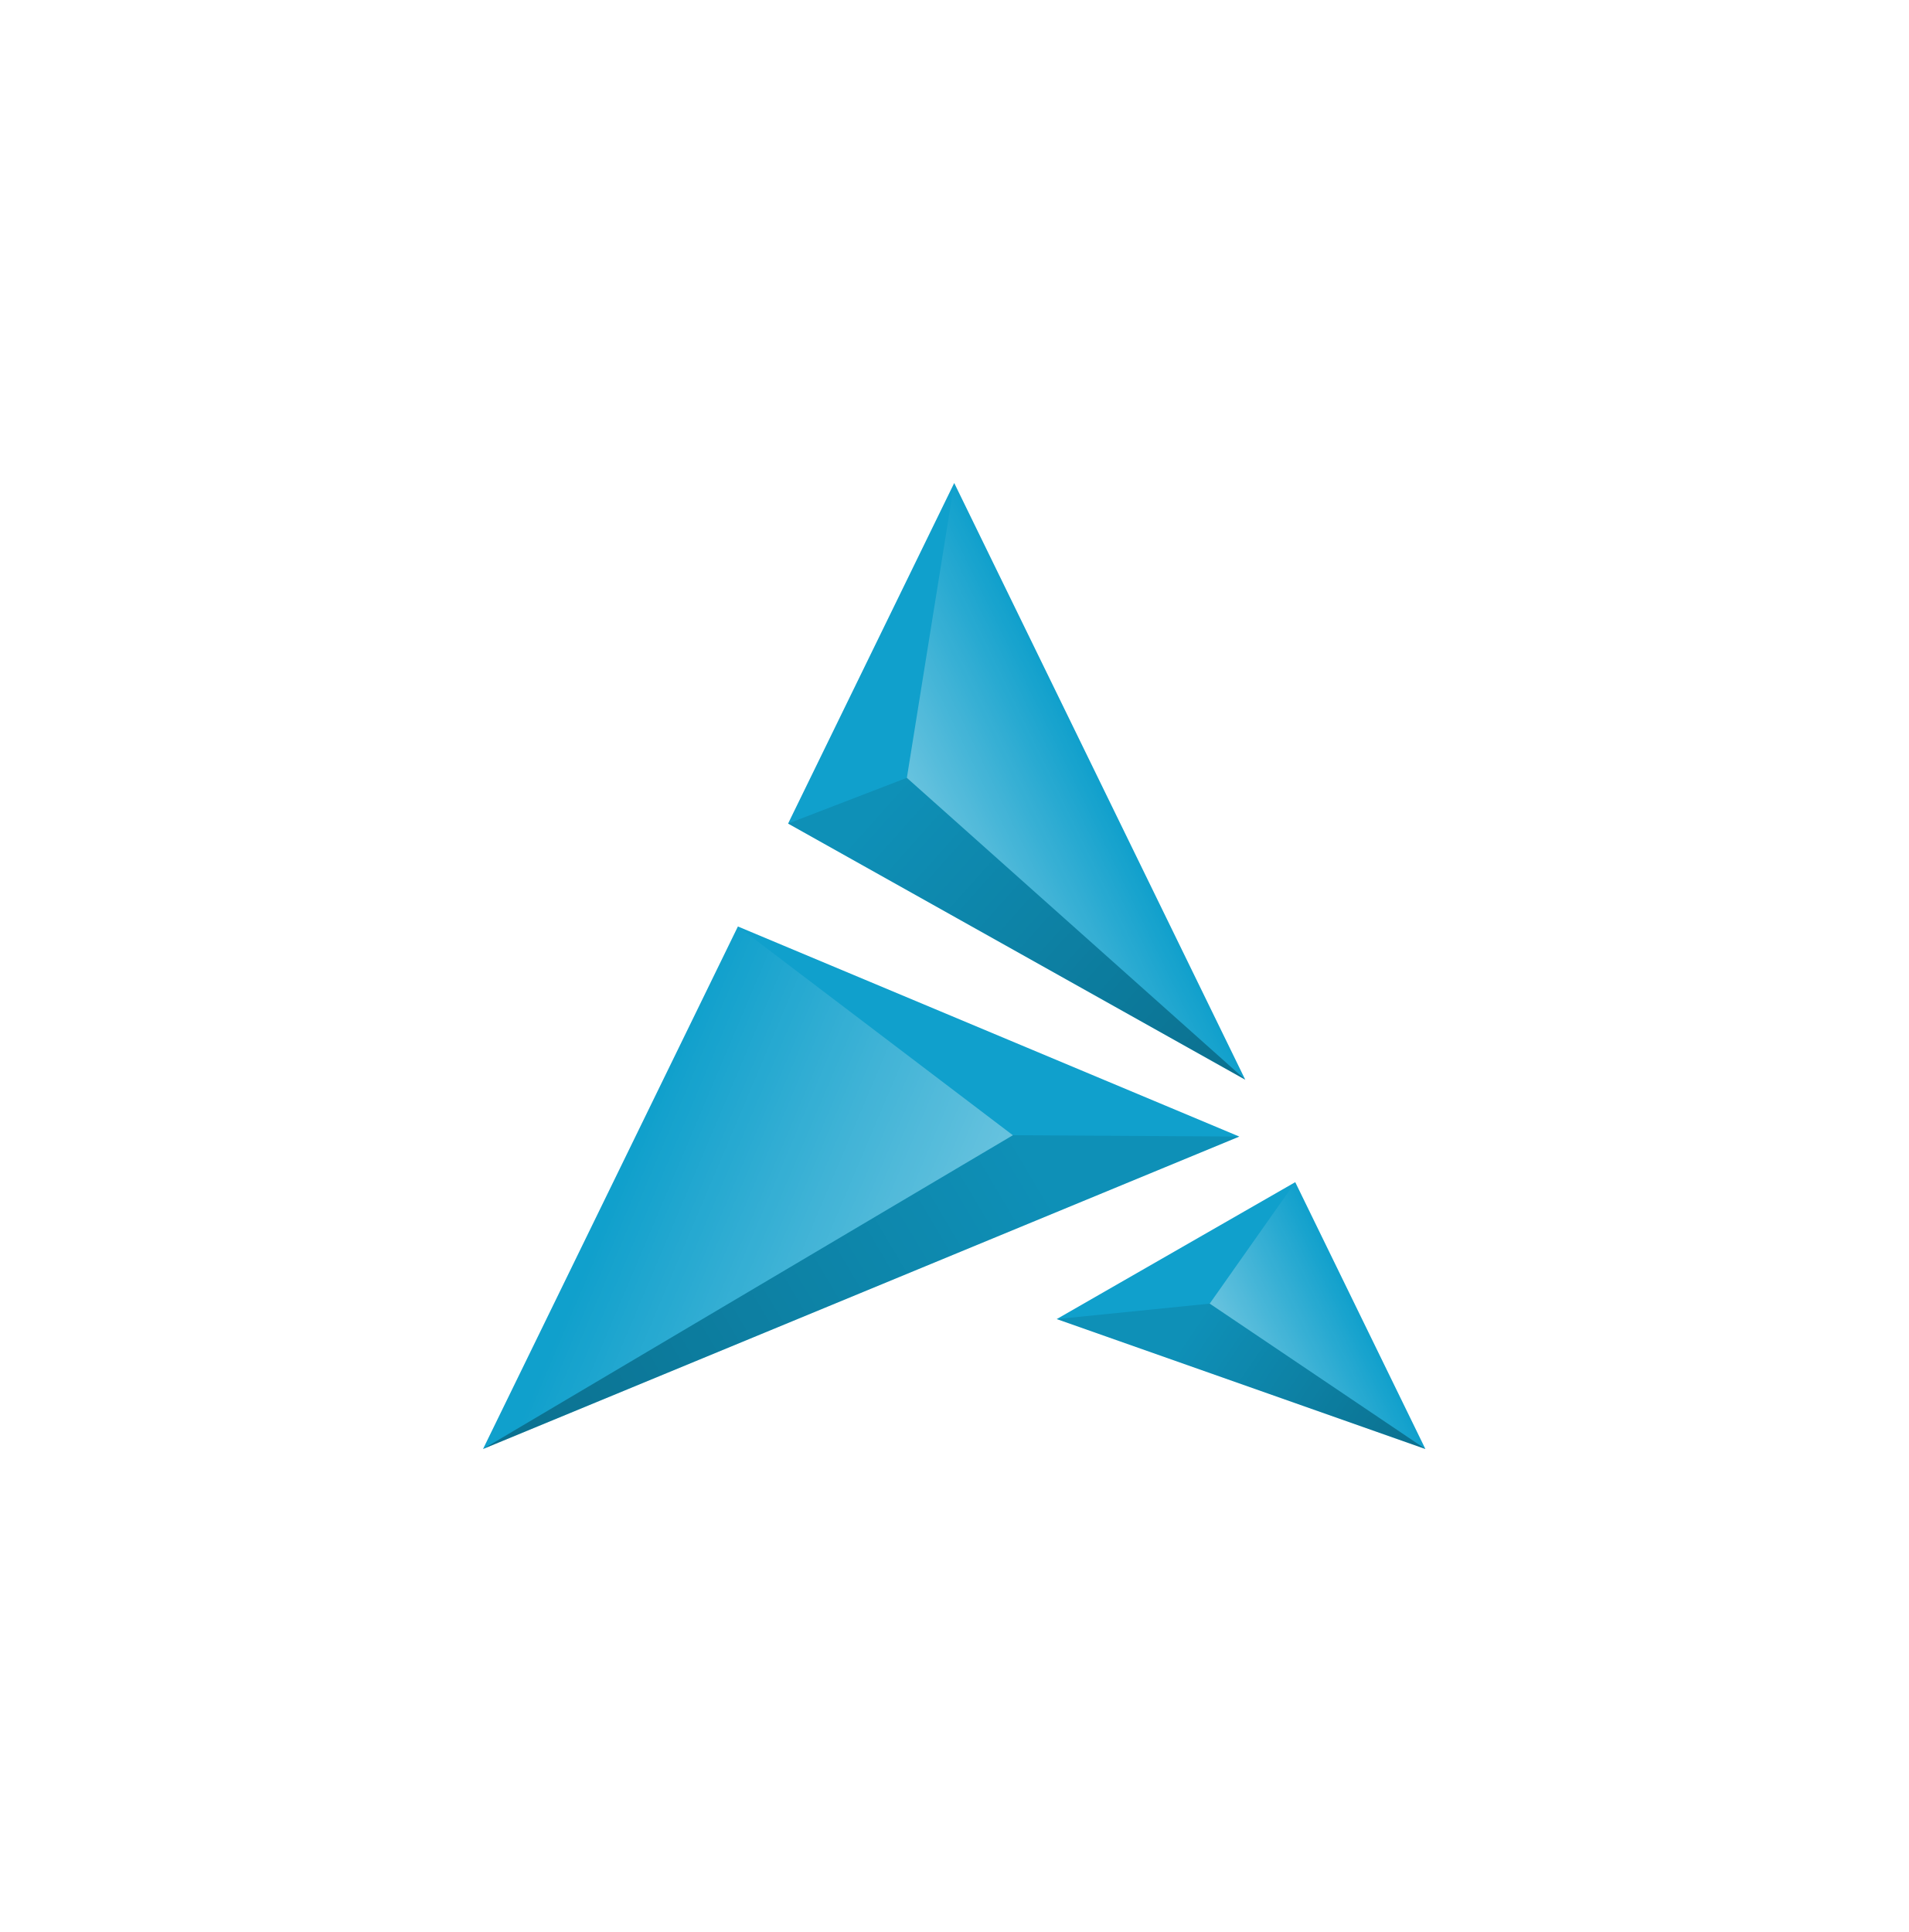
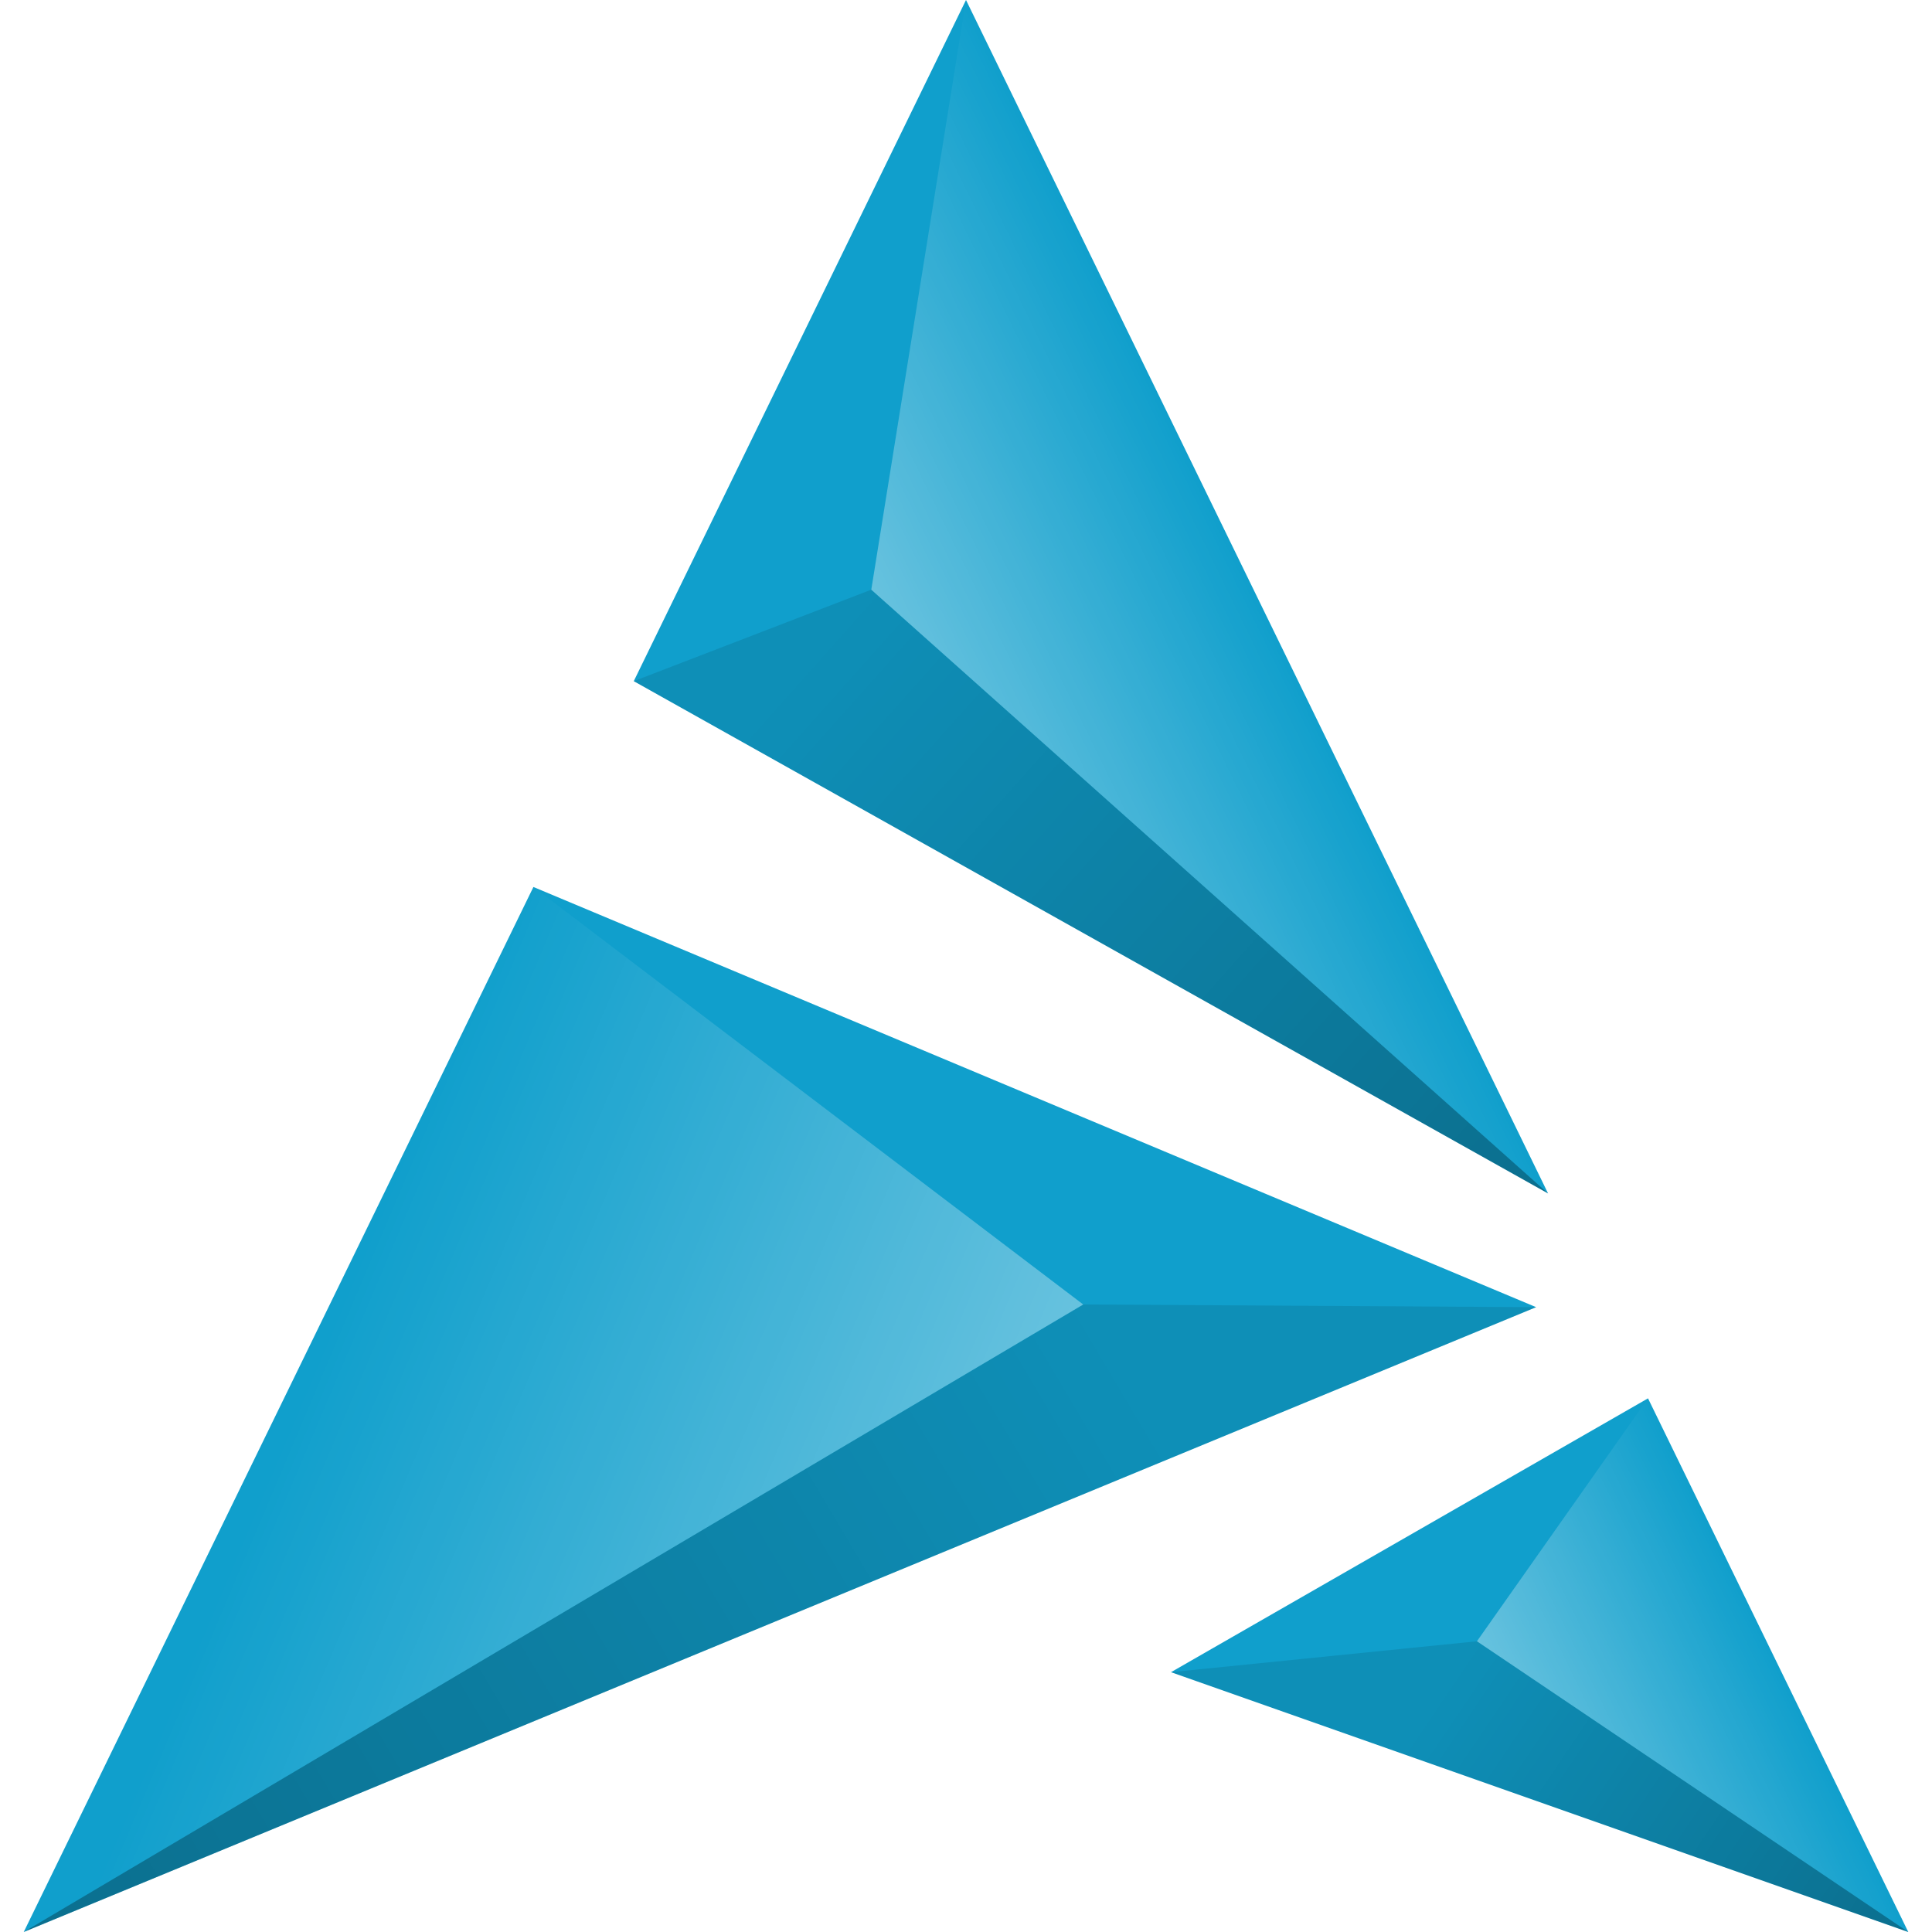
- <svg xmlns="http://www.w3.org/2000/svg" xmlns:xlink="http://www.w3.org/1999/xlink" width="92.303mm" height="93.451mm" viewBox="0 0 92.303 93.451" version="1.1" id="svg879">
-   <defs id="defs873">
-     <linearGradient gradientTransform="translate(-17.03504,-82.92976)" xlink:href="#linearGradient887" id="linearGradient881" x1="75.543" y1="145.986" x2="81.2" y2="143.227" gradientUnits="userSpaceOnUse" />
-     <linearGradient id="linearGradient887">
-       <stop id="stop883" offset="0" style="stop-color:#ffffff;stop-opacity:0.365" />
-       <stop id="stop885" offset="1" style="stop-color:#ffffff;stop-opacity:0" />
+ <svg xmlns="http://www.w3.org/2000/svg" viewBox="0 0 256 256">
+   <defs>
+     <linearGradient id="f" x1="75.543" x2="81.2" y1="145.99" y2="143.23" gradientTransform="matrix(5.4788 0 0 5.4788 -218.19 -582.36)" gradientUnits="userSpaceOnUse">
+       <stop stop-color="#fff" stop-opacity=".365" offset="0" />
+       <stop stop-color="#fff" stop-opacity="0" offset="1" />
    </linearGradient>
-     <linearGradient xlink:href="#linearGradient1849" id="linearGradient1851-9" x1="105.834" y1="15.354" x2="80.209" y2="30.531" gradientUnits="userSpaceOnUse" gradientTransform="translate(-56.84625,39.55714)" />
-     <linearGradient id="linearGradient1849">
-       <stop style="stop-color:#000000;stop-opacity:0.102" offset="0" id="stop1845" />
-       <stop style="stop-color:#000000;stop-opacity:0.304" offset="1" id="stop1847" />
+     <linearGradient id="e" x1="105.83" x2="80.209" y1="15.354" y2="30.531" gradientTransform="matrix(5.4788 0 0 5.4788 -436.31 88.727)" gradientUnits="userSpaceOnUse">
+       <stop stop-opacity=".102" offset="0" />
+       <stop stop-opacity=".304" offset="1" />
    </linearGradient>
-     <linearGradient xlink:href="#linearGradient1849" id="linearGradient1851-9-8" x1="70.725" y1="12.292" x2="87.092" y2="26.895" gradientUnits="userSpaceOnUse" gradientTransform="translate(-26.86353,25.33128)" />
-     <linearGradient xlink:href="#linearGradient1849" id="linearGradient1851-9-8-1" x1="70.725" y1="12.292" x2="81.158" y2="19.324" gradientUnits="userSpaceOnUse" gradientTransform="translate(-12.21712,50.76395)" />
-     <linearGradient xlink:href="#linearGradient887" id="linearGradient1200-8" gradientUnits="userSpaceOnUse" gradientTransform="translate(-21.52463,-7.936016)" x1="70.513" y1="62.847" x2="55.281" y2="56.394" />
-     <linearGradient xlink:href="#linearGradient887" id="linearGradient1200-5" gradientUnits="userSpaceOnUse" gradientTransform="matrix(-1,0,0,1,114.3739,-25.22368)" x1="70.513" y1="62.847" x2="63.044" y2="59.204" />
+     <linearGradient id="d" x1="70.725" x2="87.092" y1="12.292" y2="26.895" gradientTransform="matrix(5.4788 0 0 5.4788 -272.04 10.786)" gradientUnits="userSpaceOnUse">
+       <stop stop-opacity=".102" offset="0" />
+       <stop stop-opacity=".304" offset="1" />
+     </linearGradient>
+     <linearGradient id="c" x1="70.725" x2="81.158" y1="12.292" y2="19.324" gradientTransform="matrix(5.4788 0 0 5.4788 -191.79 150.13)" gradientUnits="userSpaceOnUse">
+       <stop stop-opacity=".102" offset="0" />
+       <stop stop-opacity=".304" offset="1" />
+     </linearGradient>
+     <linearGradient id="b" x1="70.513" x2="55.281" y1="62.847" y2="56.394" gradientTransform="matrix(5.4788 0 0 5.4788 -242.79 -171.48)" gradientUnits="userSpaceOnUse">
+       <stop stop-color="#fff" stop-opacity=".365" offset="0" />
+       <stop stop-color="#fff" stop-opacity="0" offset="1" />
+     </linearGradient>
+     <linearGradient id="a" x1="70.513" x2="63.044" y1="62.847" y2="59.204" gradientTransform="matrix(-5.4788 0 0 5.4788 501.78 -266.2)" gradientUnits="userSpaceOnUse">
+       <stop stop-color="#fff" stop-opacity=".365" offset="0" />
+       <stop stop-color="#fff" stop-opacity="0" offset="1" />
+     </linearGradient>
  </defs>
-   <g id="layer1">
-     <path id="path886" d="m 46.151,23.363 -8.035,16.474 22.112,12.389 z m -10.462,21.451 -12.327,25.274 36.578,-15.112 z m 26.956,12.367 -11.536,6.623 17.831,6.284 z" style="display:inline;fill:#10a0cc;fill-opacity:1;stroke:none;stroke-width:0.1;stroke-linecap:butt;stroke-linejoin:miter;stroke-miterlimit:4;stroke-dasharray:none;stroke-opacity:1" />
-     <path id="path947" d="m 58.508,63.056 4.138,-5.876 6.295,12.908 z" style="fill:url(#linearGradient881);fill-opacity:1;stroke:none;stroke-width:0.265px;stroke-linecap:butt;stroke-linejoin:miter;stroke-opacity:1" />
-     <path id="path1434-9-4" d="m 23.363,70.088 25.625,-15.177 10.953,0.065 z" style="fill:url(#linearGradient1851-9);fill-opacity:1;stroke:none;stroke-width:0.265px;stroke-linecap:butt;stroke-linejoin:miter;stroke-opacity:1" />
-     <path id="path1434-9-4-2" d="m 60.229,52.226 -22.112,-12.39 5.744,-2.213 z" style="fill:url(#linearGradient1851-9-8);fill-opacity:1;stroke:none;stroke-width:0.265px;stroke-linecap:butt;stroke-linejoin:miter;stroke-opacity:1" />
-     <path id="path1434-9-4-2-4" d="m 68.941,70.088 -17.831,-6.284 7.398,-0.747 z" style="fill:url(#linearGradient1851-9-8-1);fill-opacity:1;stroke:none;stroke-width:0.265px;stroke-linecap:butt;stroke-linejoin:miter;stroke-opacity:1" />
-     <path id="path1381-5-9" d="m 23.363,70.088 25.625,-15.177 -13.299,-10.098 z" style="fill:url(#linearGradient1200-8);fill-opacity:1;stroke:none;stroke-width:0.265px;stroke-linecap:butt;stroke-linejoin:miter;stroke-opacity:1" />
-     <path id="path1381-5-7" d="m 60.229,52.226 -16.368,-14.602 2.29,-14.261 z" style="fill:url(#linearGradient1200-5);fill-opacity:1;stroke:none;stroke-width:0.265px;stroke-linecap:butt;stroke-linejoin:miter;stroke-opacity:1" />
-   </g>
+   <path d="m128 0-44.023 90.258 121.15 67.879zm-57.32 117.53-67.535 138.47 200.4-82.793zm147.69 67.758-63.207 36.285 97.695 34.43z" fill="#109fcc" />
+   <path d="m195.7 217.48 22.672-32.195 34.488 70.719z" fill="url(#f)" />
+   <path d="m3.144 256 140.39-83.148 60.008 0.355z" fill="url(#e)" />
+   <path d="m205.13 158.14-121.15-67.883 31.469-12.121z" fill="url(#d)" />
+   <path d="m252.86 256-97.695-34.43 40.535-4.094z" fill="url(#c)" />
+   <path d="m3.144 256 140.39-83.148-72.859-55.324z" fill="url(#b)" />
+   <path d="m205.13 158.14-89.68-80.004 12.551-78.133z" fill="url(#a)" />
</svg>
